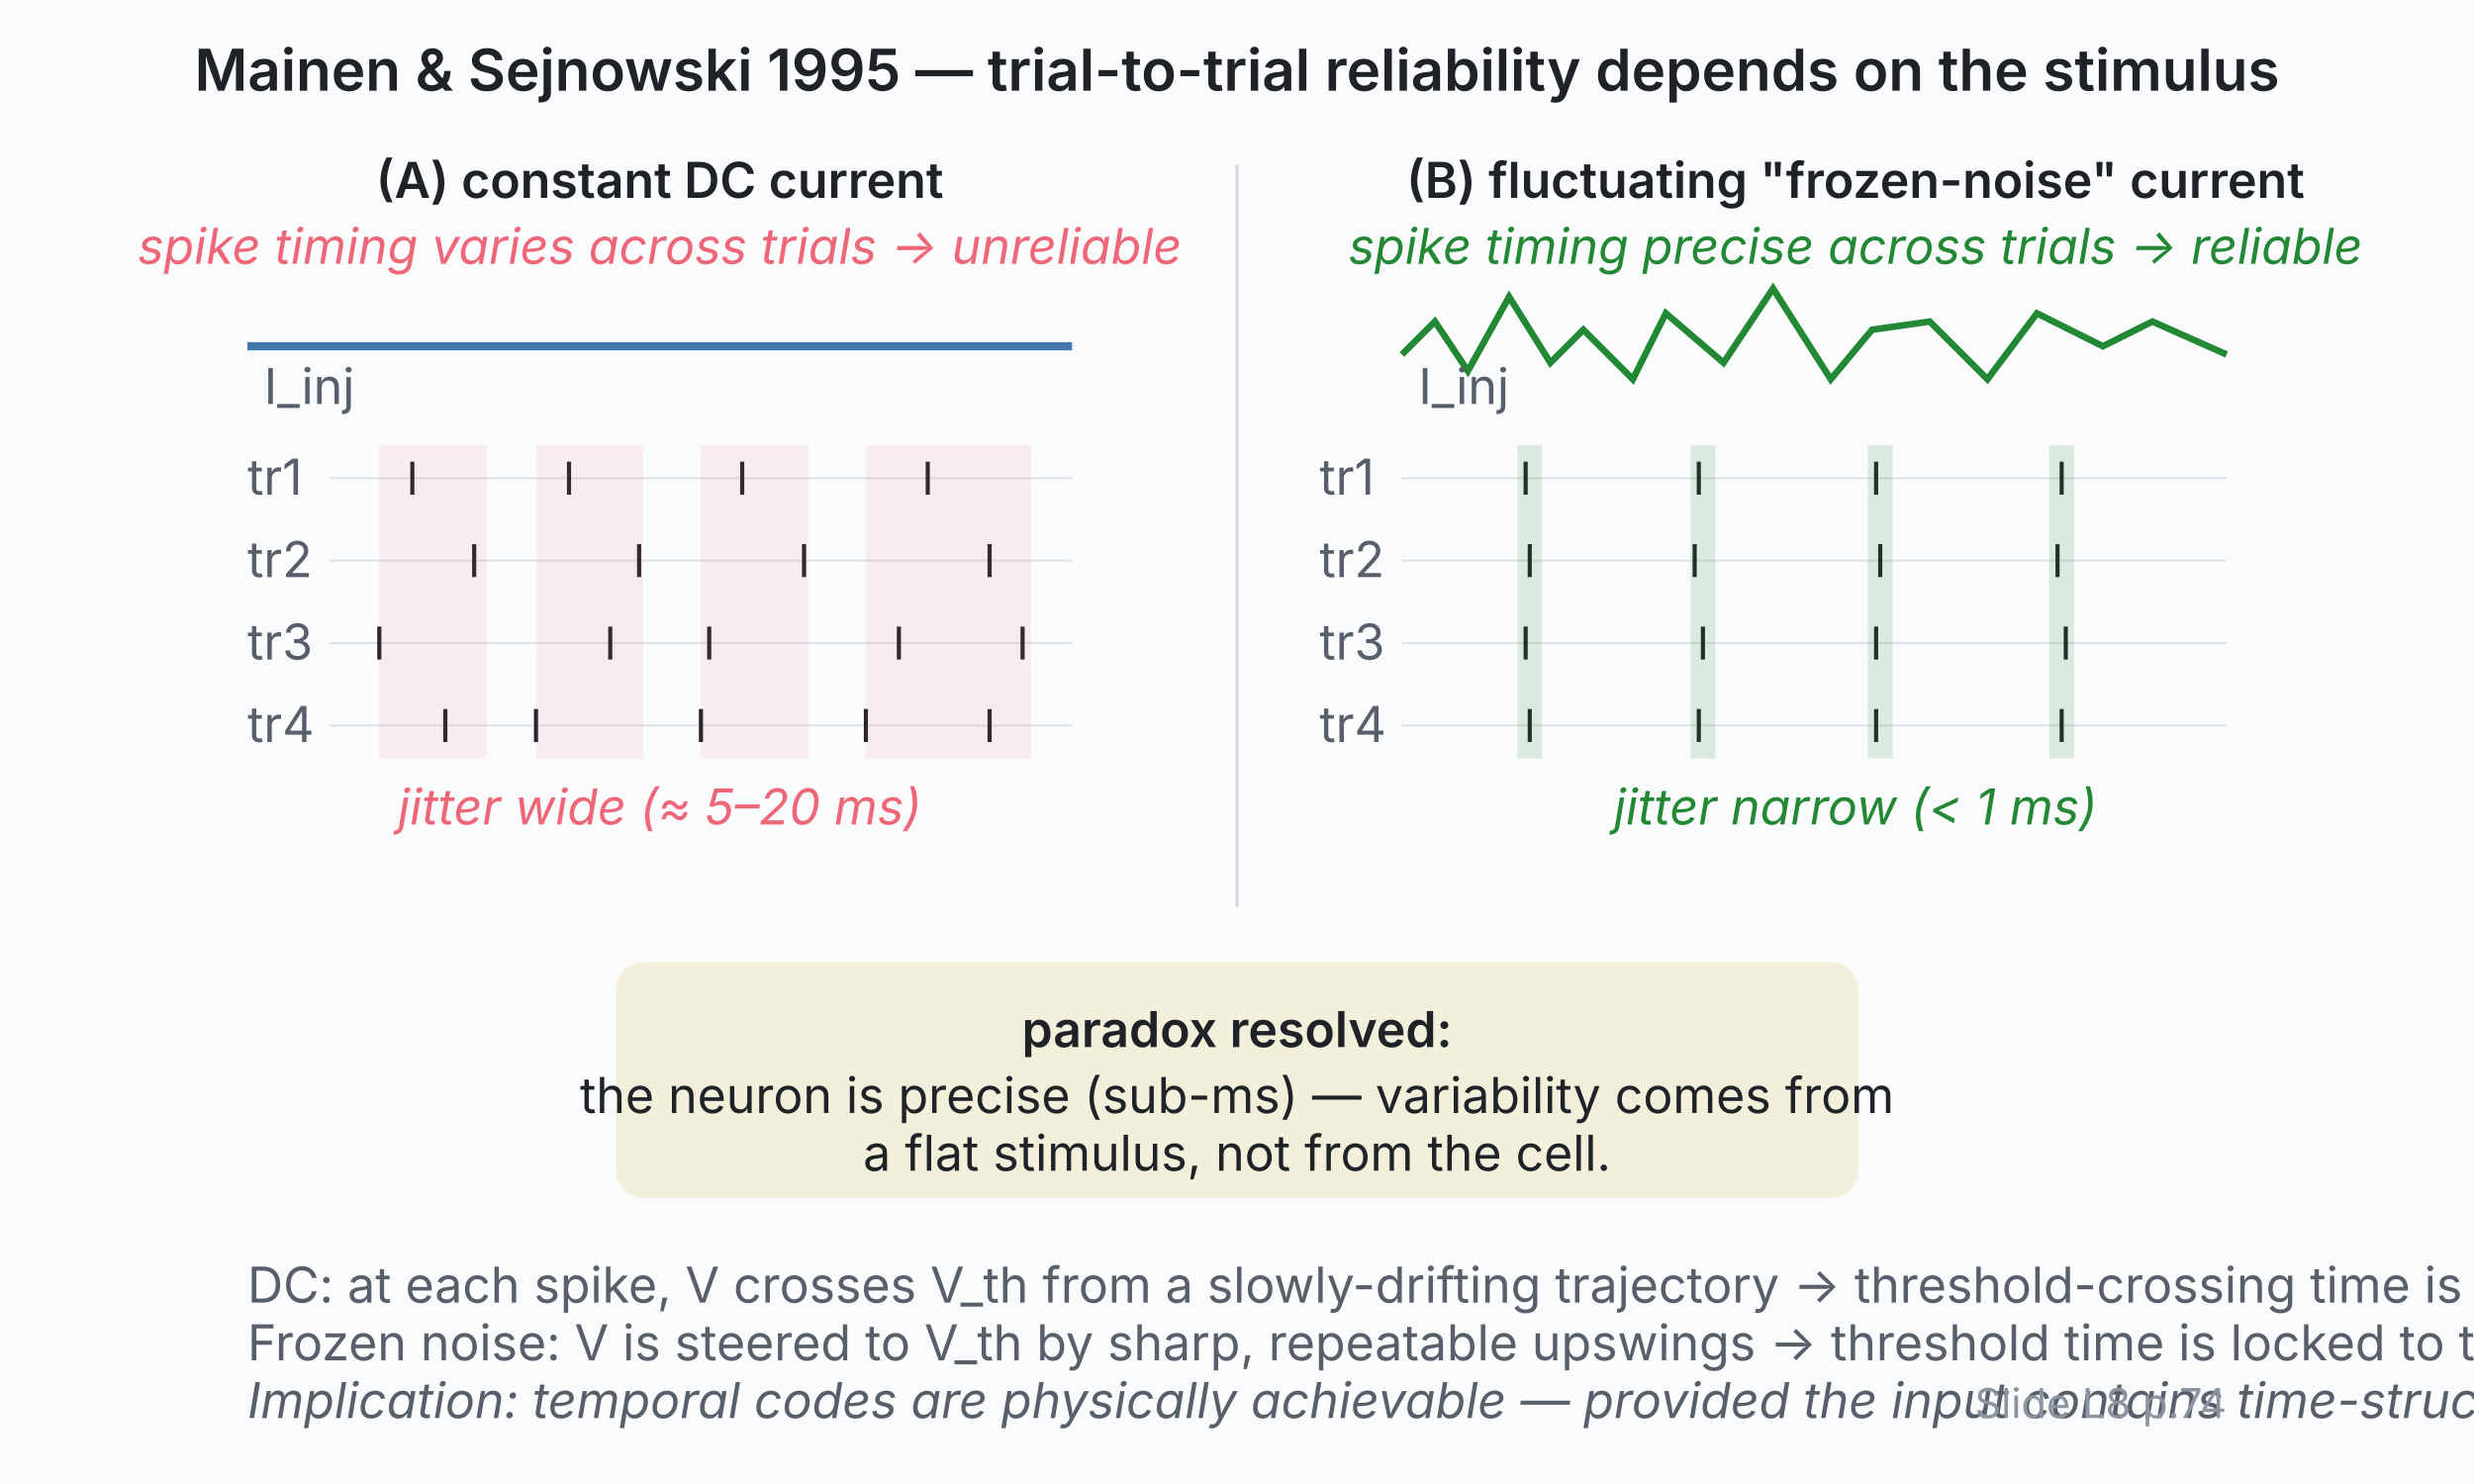
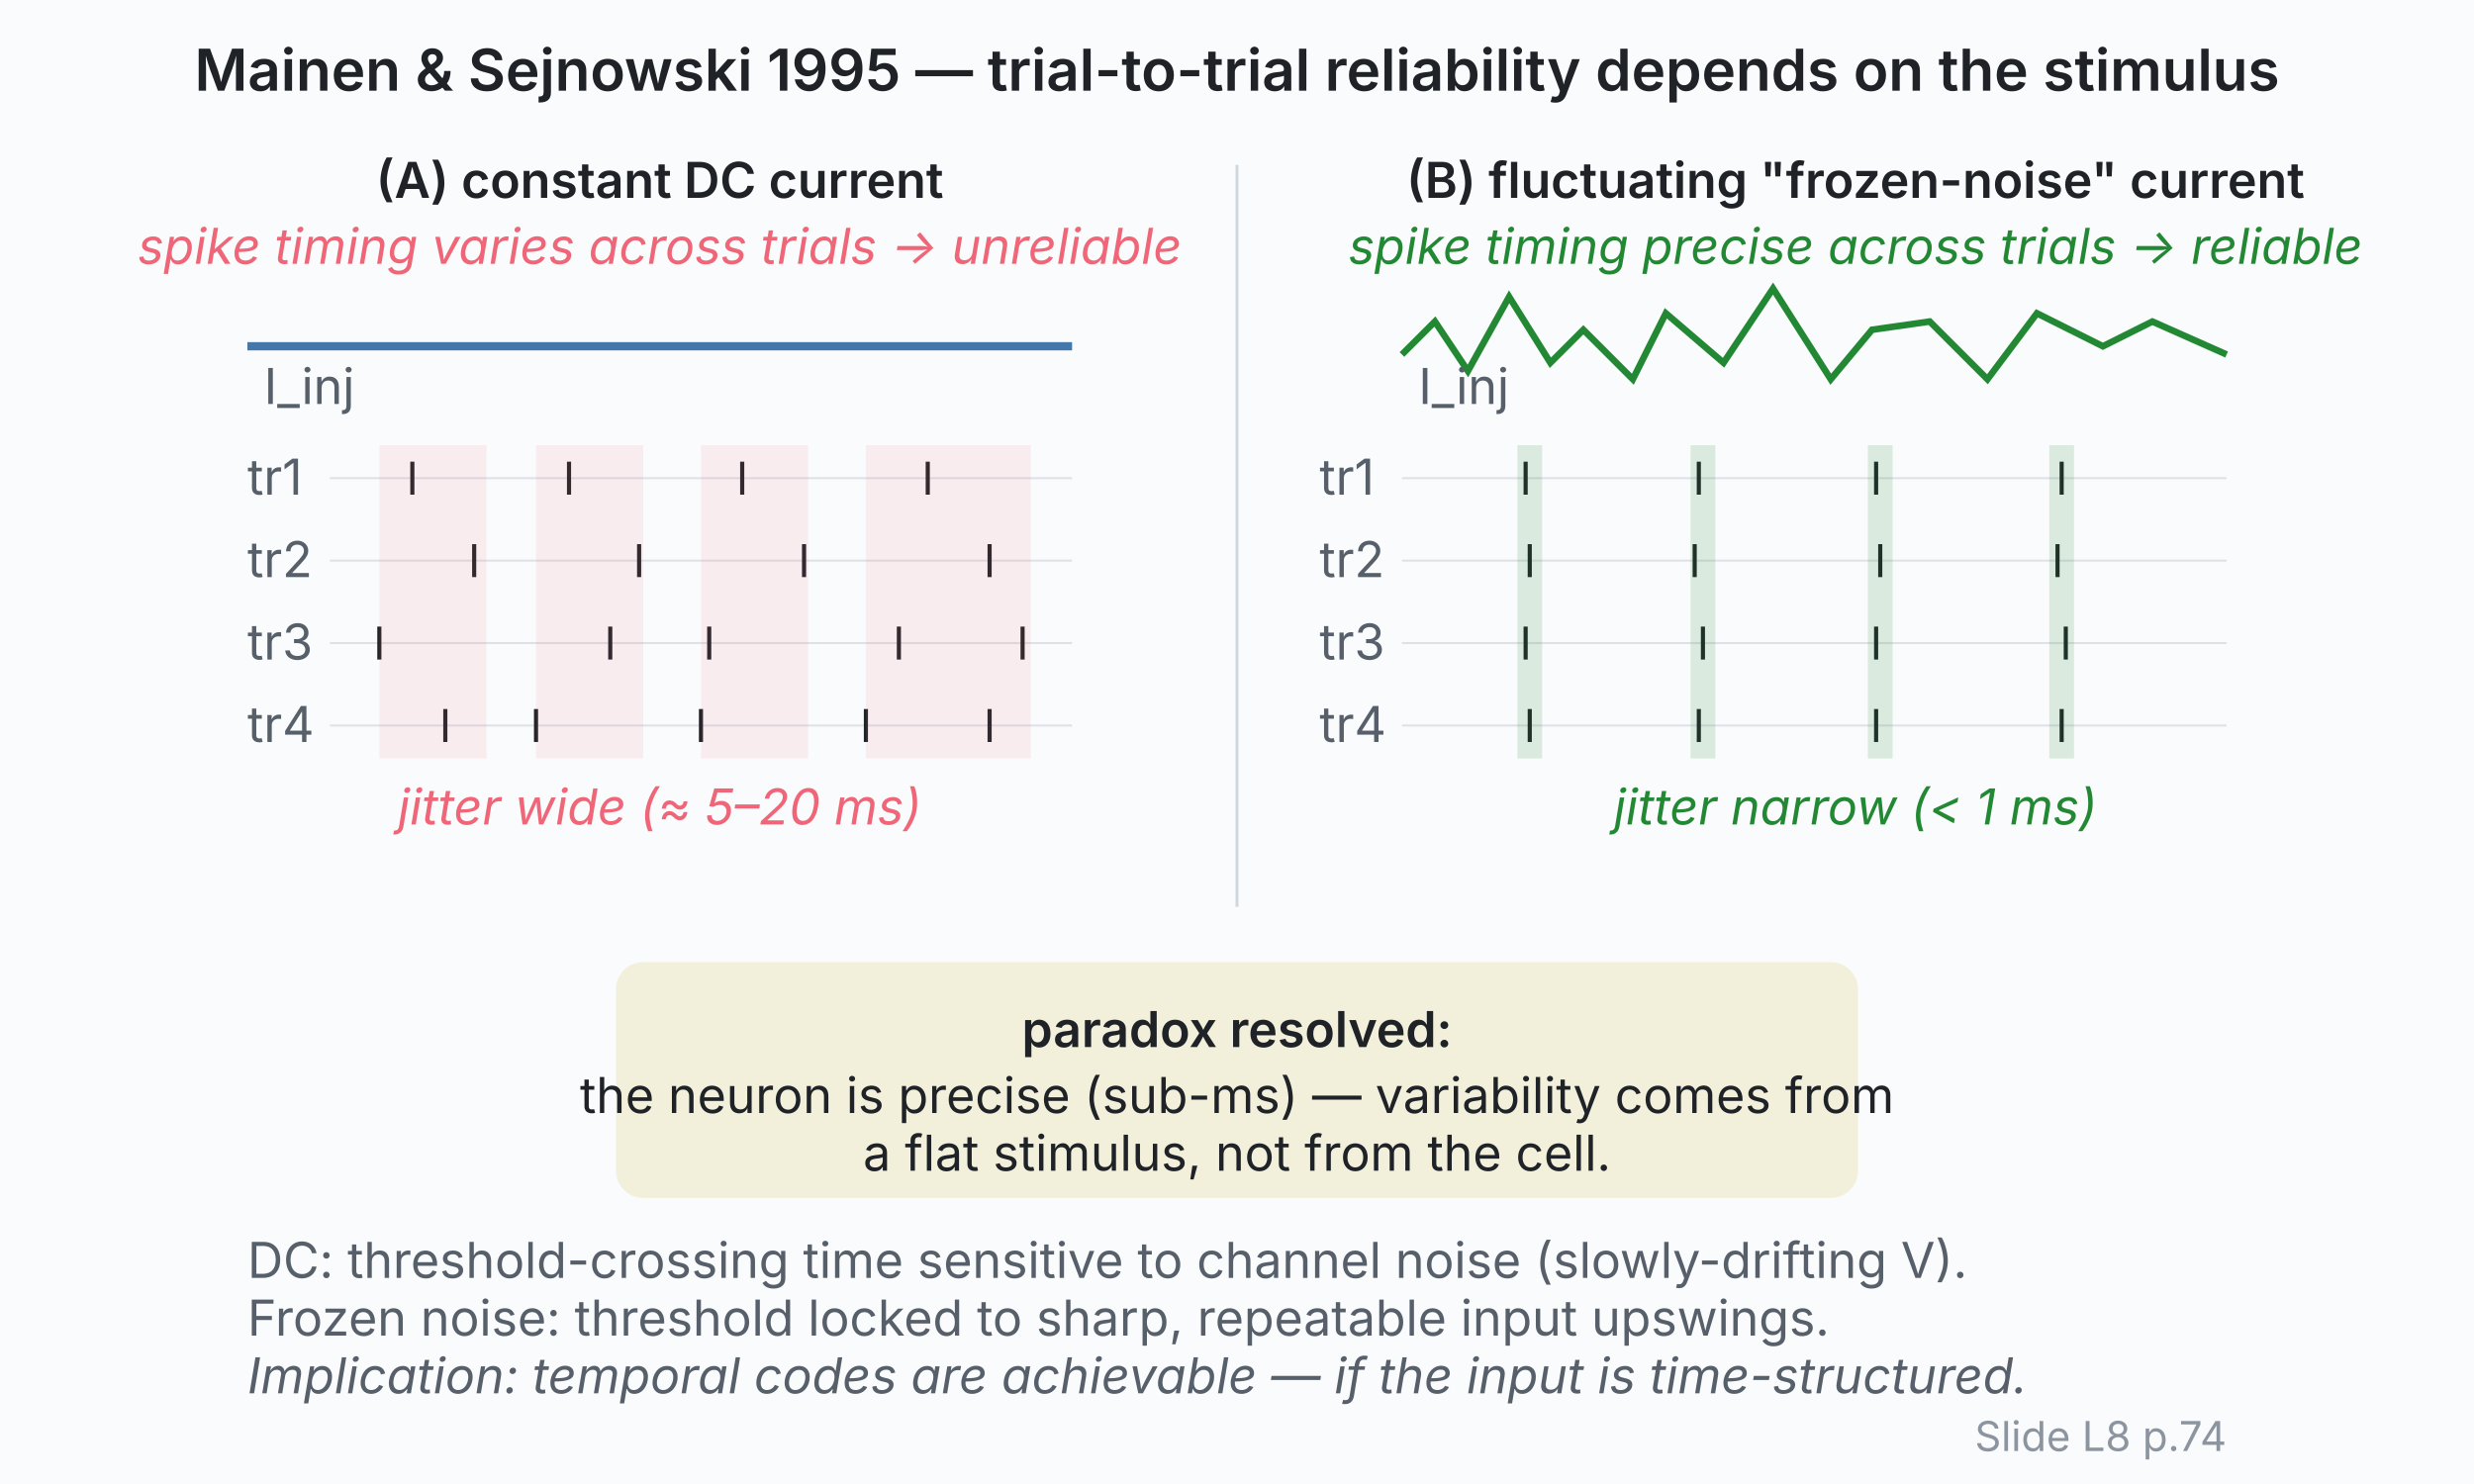
<svg xmlns="http://www.w3.org/2000/svg" viewBox="0 0 600 360" width="100%" height="auto" font-family="Inter, system-ui, sans-serif" font-size="12">
  <rect width="600" height="360" fill="#fafbfc" />
  <text x="300" y="22" text-anchor="middle" fill="#1f2328" font-size="14" font-weight="600">
    Mainen &amp; Sejnowski 1995  —  trial-to-trial reliability depends on the stimulus
  </text>
  <text x="160" y="48" text-anchor="middle" fill="#1f2328" font-weight="600">(A) constant DC current</text>
  <text x="160" y="64" text-anchor="middle" fill="#ee6677" font-style="italic">spike timing varies across trials  →  unreliable</text>
  <line x1="60" y1="84" x2="260" y2="84" stroke="#dee2e7" stroke-width="0.7" />
  <line x1="60" y1="84" x2="260" y2="84" stroke="#4477aa" stroke-width="2" />
  <text x="64" y="98" fill="#57606a">I_inj</text>
  <text x="60" y="120" fill="#57606a">tr1</text>
  <line x1="80" y1="116" x2="260" y2="116" stroke="#dee2e7" stroke-width="0.5" />
  <line x1="100" y1="112" x2="100" y2="120" stroke="#1f2328" />
  <line x1="138" y1="112" x2="138" y2="120" stroke="#1f2328" />
  <line x1="180" y1="112" x2="180" y2="120" stroke="#1f2328" />
  <line x1="225" y1="112" x2="225" y2="120" stroke="#1f2328" />
  <text x="60" y="140" fill="#57606a">tr2</text>
  <line x1="80" y1="136" x2="260" y2="136" stroke="#dee2e7" stroke-width="0.5" />
  <line x1="115" y1="132" x2="115" y2="140" stroke="#1f2328" />
  <line x1="155" y1="132" x2="155" y2="140" stroke="#1f2328" />
  <line x1="195" y1="132" x2="195" y2="140" stroke="#1f2328" />
  <line x1="240" y1="132" x2="240" y2="140" stroke="#1f2328" />
  <text x="60" y="160" fill="#57606a">tr3</text>
  <line x1="80" y1="156" x2="260" y2="156" stroke="#dee2e7" stroke-width="0.5" />
  <line x1="92" y1="152" x2="92" y2="160" stroke="#1f2328" />
  <line x1="148" y1="152" x2="148" y2="160" stroke="#1f2328" />
  <line x1="172" y1="152" x2="172" y2="160" stroke="#1f2328" />
  <line x1="218" y1="152" x2="218" y2="160" stroke="#1f2328" />
  <line x1="248" y1="152" x2="248" y2="160" stroke="#1f2328" />
  <text x="60" y="180" fill="#57606a">tr4</text>
  <line x1="80" y1="176" x2="260" y2="176" stroke="#dee2e7" stroke-width="0.5" />
  <line x1="108" y1="172" x2="108" y2="180" stroke="#1f2328" />
  <line x1="130" y1="172" x2="130" y2="180" stroke="#1f2328" />
  <line x1="170" y1="172" x2="170" y2="180" stroke="#1f2328" />
  <line x1="210" y1="172" x2="210" y2="180" stroke="#1f2328" />
  <line x1="240" y1="172" x2="240" y2="180" stroke="#1f2328" />
  <rect x="92" y="108" width="26" height="76" fill="#ee6677" opacity="0.10" />
  <rect x="130" y="108" width="26" height="76" fill="#ee6677" opacity="0.10" />
  <rect x="170" y="108" width="26" height="76" fill="#ee6677" opacity="0.10" />
  <rect x="210" y="108" width="40" height="76" fill="#ee6677" opacity="0.10" />
  <text x="160" y="200" text-anchor="middle" fill="#ee6677" font-style="italic">jitter wide  (≈ 5–20 ms)</text>
  <line x1="300" y1="40" x2="300" y2="220" stroke="#d0d7de" stroke-width="0.7" />
  <text x="450" y="48" text-anchor="middle" fill="#1f2328" font-weight="600">(B) fluctuating "frozen-noise" current</text>
  <text x="450" y="64" text-anchor="middle" fill="#228833" font-style="italic">spike timing precise across trials  →  reliable</text>
  <path d="M 340 86 L 348 78 L 356 90 L 366 72 L 376 88 L 384 80 L 396 92 L 404 76 L 418 88 L 430 70 L 444 92 L 454 80 L 468 78 L 482 92 L 494 76 L 510 84 L 522 78 L 540 86" fill="none" stroke="#228833" stroke-width="1.6" />
  <text x="344" y="98" fill="#57606a">I_inj</text>
  <text x="320" y="120" fill="#57606a">tr1</text>
  <line x1="340" y1="116" x2="540" y2="116" stroke="#dee2e7" stroke-width="0.5" />
  <line x1="370" y1="112" x2="370" y2="120" stroke="#1f2328" />
  <line x1="412" y1="112" x2="412" y2="120" stroke="#1f2328" />
  <line x1="455" y1="112" x2="455" y2="120" stroke="#1f2328" />
  <line x1="500" y1="112" x2="500" y2="120" stroke="#1f2328" />
  <text x="320" y="140" fill="#57606a">tr2</text>
  <line x1="340" y1="136" x2="540" y2="136" stroke="#dee2e7" stroke-width="0.5" />
  <line x1="371" y1="132" x2="371" y2="140" stroke="#1f2328" />
  <line x1="411" y1="132" x2="411" y2="140" stroke="#1f2328" />
  <line x1="456" y1="132" x2="456" y2="140" stroke="#1f2328" />
  <line x1="499" y1="132" x2="499" y2="140" stroke="#1f2328" />
  <text x="320" y="160" fill="#57606a">tr3</text>
  <line x1="340" y1="156" x2="540" y2="156" stroke="#dee2e7" stroke-width="0.5" />
  <line x1="370" y1="152" x2="370" y2="160" stroke="#1f2328" />
  <line x1="413" y1="152" x2="413" y2="160" stroke="#1f2328" />
  <line x1="455" y1="152" x2="455" y2="160" stroke="#1f2328" />
  <line x1="501" y1="152" x2="501" y2="160" stroke="#1f2328" />
  <text x="320" y="180" fill="#57606a">tr4</text>
  <line x1="340" y1="176" x2="540" y2="176" stroke="#dee2e7" stroke-width="0.5" />
  <line x1="371" y1="172" x2="371" y2="180" stroke="#1f2328" />
  <line x1="412" y1="172" x2="412" y2="180" stroke="#1f2328" />
  <line x1="455" y1="172" x2="455" y2="180" stroke="#1f2328" />
  <line x1="500" y1="172" x2="500" y2="180" stroke="#1f2328" />
  <rect x="368" y="108" width="6" height="76" fill="#228833" opacity="0.15" />
  <rect x="410" y="108" width="6" height="76" fill="#228833" opacity="0.15" />
  <rect x="453" y="108" width="6" height="76" fill="#228833" opacity="0.15" />
  <rect x="497" y="108" width="6" height="76" fill="#228833" opacity="0.15" />
  <text x="450" y="200" text-anchor="middle" fill="#228833" font-style="italic">jitter narrow  (&lt; 1 ms)</text>
  <rect x="150" y="234" width="300" height="56" rx="6" fill="#ccbb44" opacity="0.18" stroke="#ccbb44" stroke-width="1.2" />
  <text x="300" y="254" text-anchor="middle" fill="#1f2328" font-weight="600">paradox resolved:</text>
  <text x="300" y="270" text-anchor="middle" fill="#1f2328">the neuron is precise (sub-ms) — variability comes from</text>
  <text x="300" y="284" text-anchor="middle" fill="#1f2328">a flat stimulus, not from the cell.</text>
-   <text x="60" y="316" fill="#57606a">DC: at each spike, V crosses V_th from a slowly-drifting trajectory  →  threshold-crossing time is sensitive to channel noise.</text>
-   <text x="60" y="330" fill="#57606a">Frozen noise: V is steered to V_th by sharp, repeatable upswings  →  threshold time is locked to the input.</text>
-   <text x="60" y="344" fill="#57606a" font-style="italic">Implication: temporal codes are physically achievable — provided the input contains time-structured information.</text>
-   <text x="540" y="344" text-anchor="end" fill="#8c959f" font-size="10">Slide L8 p.74</text>
+   <text x="60" y="310" fill="#57606a">DC: threshold-crossing time sensitive to channel noise (slowly-drifting V).</text>
+   <text x="60" y="324" fill="#57606a">Frozen noise: threshold locked to sharp, repeatable input upswings.</text>
+   <text x="60" y="338" fill="#57606a" font-style="italic">Implication: temporal codes are achievable — if the input is time-structured.</text>
+   <text x="540" y="352" text-anchor="end" fill="#8c959f" font-size="10">Slide L8 p.74</text>
</svg>
